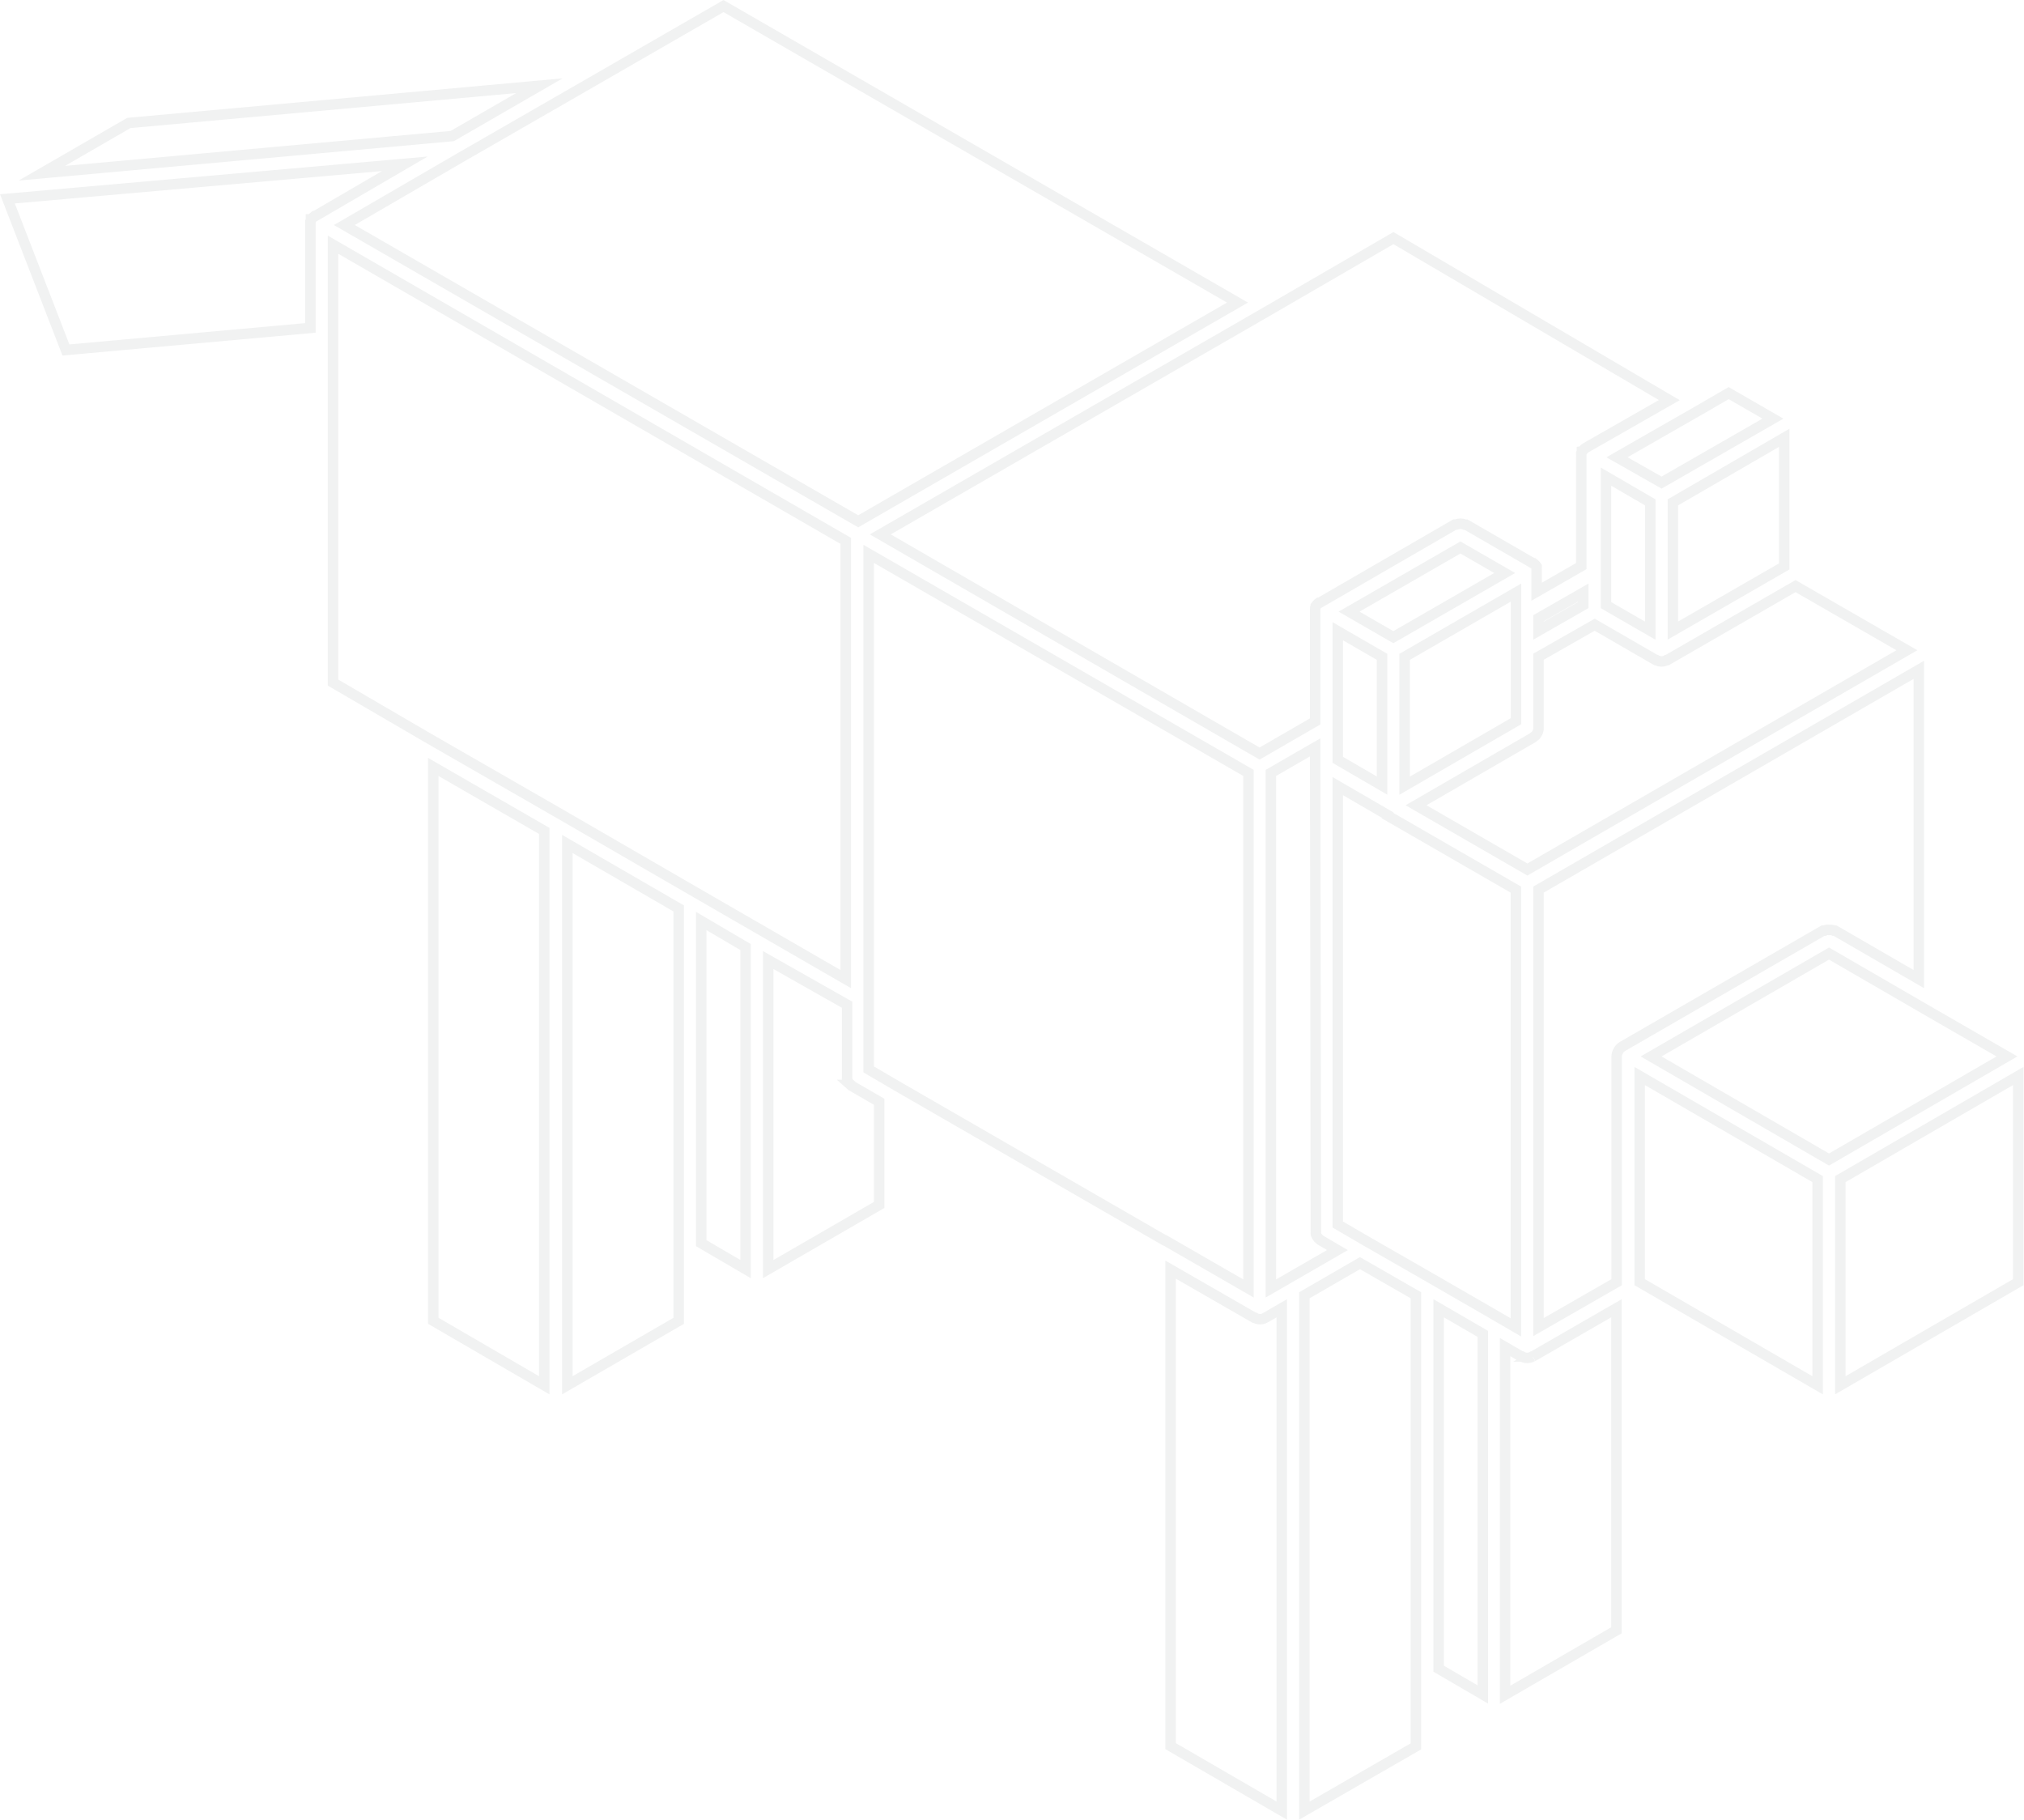
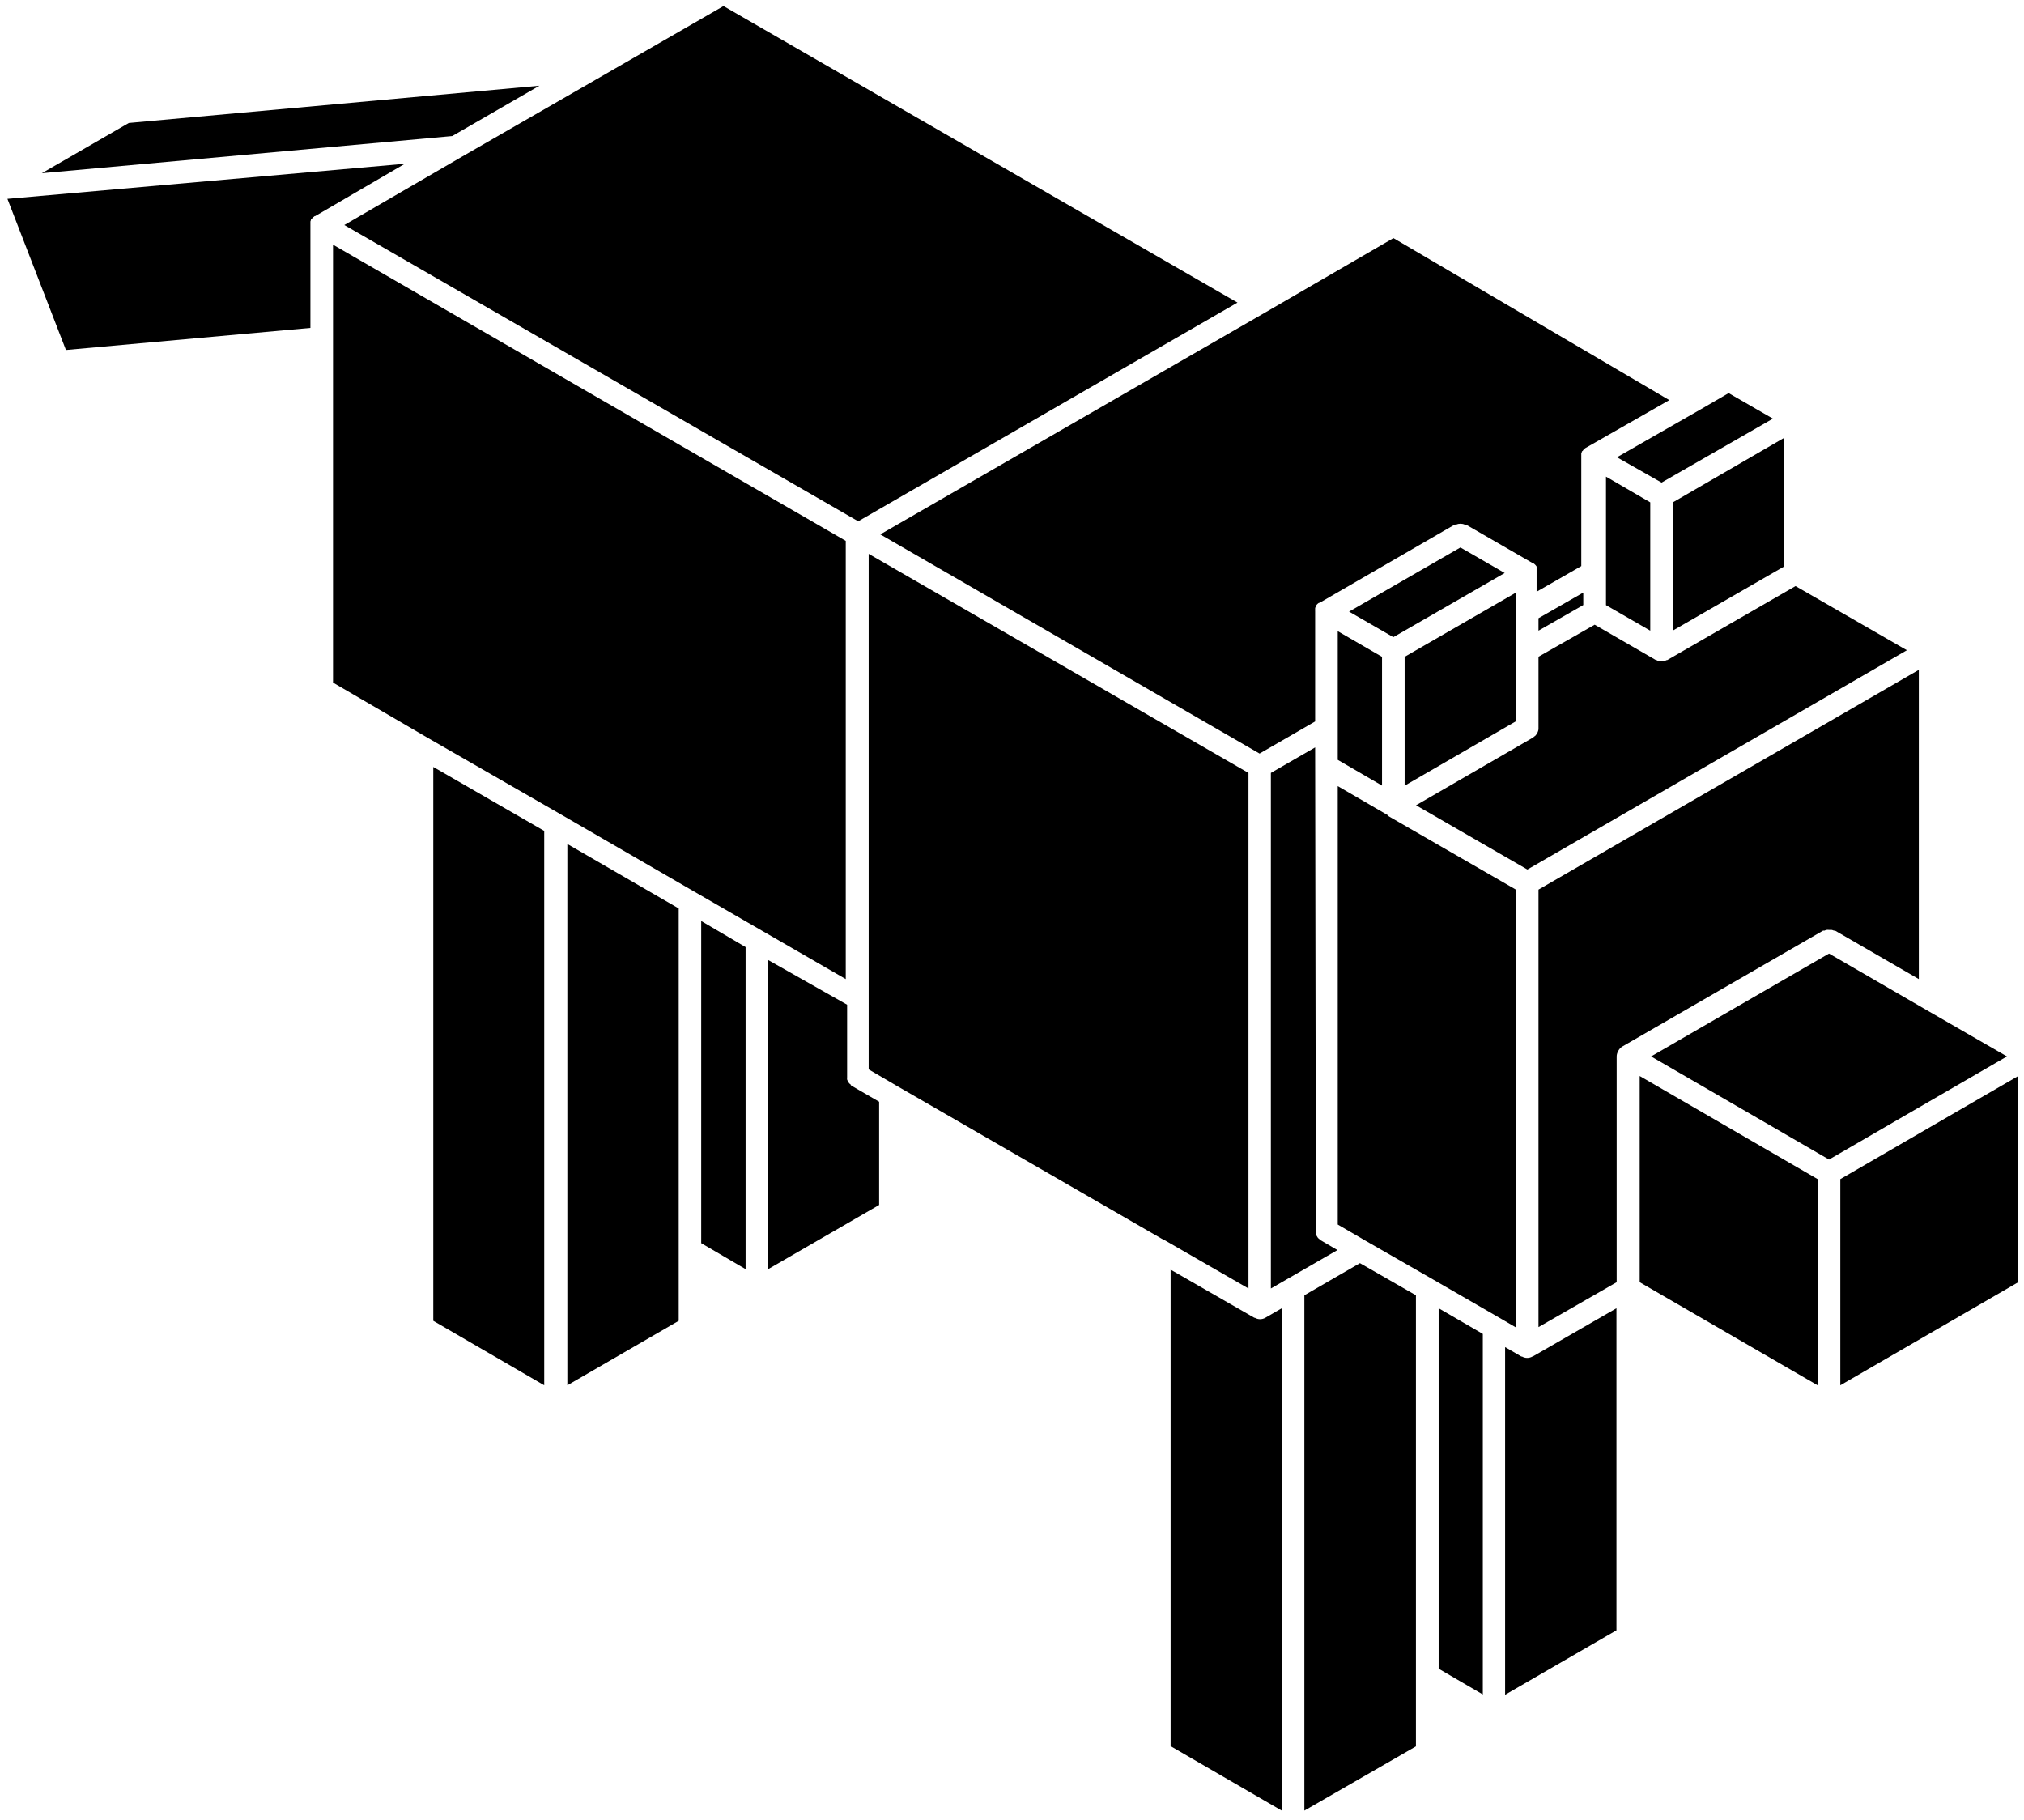
<svg xmlns="http://www.w3.org/2000/svg" id="Layer_1" data-name="Layer 1" viewBox="0 0 193.39 173.85">
-   <defs>
-     <style>.cls-1{fill:none;stroke:#f1f2f2;stroke-miterlimit:10;}</style>
-   </defs>
  <path class="cls-1" d="M31.82,32.31V65.22l9,5.25h0l12.8,7.36h0l12.8,7.41,6.39,3.69,8,4.62V51.68L31.82,23.38Z" />
  <path class="cls-1" d="M122.47,125l-1.57.91h0l0,0a1,1,0,0,1-1,0l-.05,0h0l-8-4.6v45.53L122.47,173Z" />
  <path class="cls-1" d="M125.66,71.41l-4.23,2.44v49.26l1.58-.91,4.78-2.76-1.59-.93s-.06-.06-.1-.08l-.17-.15a1,1,0,0,1-.11-.17,1.51,1.51,0,0,1-.09-.18.85.85,0,0,1,0-.22.79.79,0,0,1,0-.13Z" />
  <path class="cls-1" d="M81.31,103.66l-.17-.15a1.77,1.77,0,0,1-.12-.17,1.08,1.08,0,0,1-.08-.19.79.79,0,0,1,0-.22s0-.08,0-.13V96L73.4,91.73v29.53L84,115.13v-9.86l-2.64-1.53-.09-.08Z" />
  <path class="cls-1" d="M146.47,129.61h-.05a1,1,0,0,1-1,0h-.06l-1.55-.9v33.22l10.64-6.16V125l-8,4.61Z" />
  <path class="cls-1" d="M132.59,77.88h0l-4.77-2.77V117l2.66,1.55h0l6.43,3.69h0l6.39,3.69h0l1.54.9V85l-12.26-7.07Z" />
  <path class="cls-1" d="M141.68,127.45,137.46,125v34.44l4.22,2.46Z" />
  <path class="cls-1" d="M135.29,160.07V123.76l-5.35-3.07-5.31,3.07V173l10.66-6.14Z" />
  <path class="cls-1" d="M111.29,118.5l8,4.61V73.85L83,52.92v49.26l2.63,1.54,25.62,14.78Z" />
  <path class="cls-1" d="M56.86,7.65l0,0h0L44.09,15h0l0,0L32.9,21.5,82,49.81l36.24-20.9L69.13.58,56.86,7.65Z" />
  <path class="cls-1" d="M43.21,13l8.33-4.81L12.31,11.75,4,16.55Z" />
  <path class="cls-1" d="M6.3,33.44l23.36-2.11V21.5s0,0,0-.06,0-.09,0-.14,0-.1,0-.14l.05-.14s0,0,0-.06l.05,0a.5.5,0,0,1,.08-.12l.11-.1.11-.09.05,0,8.57-5L.71,19Z" />
  <path class="cls-1" d="M64.85,119.44V86.8L54.21,80.64v51.72l10.64-6.16Z" />
  <path class="cls-1" d="M52,79.39,41.4,73.28V126.2L52,132.36Z" />
  <path class="cls-1" d="M71.24,121.26V90.49L67,88v30.78Z" />
  <path class="cls-1" d="M175.84,132.36l17-9.85v-19.7l-17,9.85Z" />
  <path class="cls-1" d="M183.82,96.36h0l-9.06-5.25-17,9.83,17,9.85,17-9.85Z" />
  <path class="cls-1" d="M173.67,112.66l-17-9.85v19.7l17,9.85Z" />
  <path class="cls-1" d="M147,126.8l7.47-4.29V100.94a.43.43,0,0,1,0,0,1,1,0,0,1,.13-.48v0A1.06,1.06,0,0,1,155,100s0,0,0,0l19.19-11.08.14,0a.68.68,0,0,1,.2-.07.79.79,0,0,1,.22,0H175a.81.81,0,0,1,.22.07l.12,0,8,4.63V64L147,85V126.8Z" />
  <path class="cls-1" d="M158.76,46.11,169.4,40l-4.23-2.44-2.67,1.55h0l-8,4.58Z" />
  <path class="cls-1" d="M120.9,29.85,84.11,51.06,120.35,72l5.31-3.07V58.44a.14.14,0,0,1,0-.07.3.3,0,0,1,0-.13.8.8,0,0,1,0-.15l.06-.13s0,0,0-.06l0,0,.09-.12.11-.11.1-.07.06,0L139,50.12s.1,0,.14,0l.19-.06a1.11,1.11,0,0,1,.42,0,.86.86,0,0,1,.21.07l.12,0,6.39,3.69.05,0,.11.09.11.11.08.11,0,.05s0,0,0,.07a.61.61,0,0,1,0,.12c0,.05,0,.1,0,.14s0,.1,0,.15,0,0,0,.06v1.82l4.27-2.45V43.65a.19.19,0,0,1,0-.07.78.78,0,0,1,0-.14l0-.14.06-.13s0,0,0-.06a.12.12,0,0,1,.05,0,.76.76,0,0,1,.08-.11l.1-.11.12-.09,0,0,8-4.57L133.14,22.75l-12.24,7.1Z" />
  <path class="cls-1" d="M159.84,60.25l10.64-6.13V41.83L159.84,48Z" />
  <path class="cls-1" d="M143.77,54.75l-4.23-2.44L128.9,58.44l4.23,2.44Z" />
  <path class="cls-1" d="M127.82,69.54V72.6l4.23,2.46V62.76l-4.23-2.45Z" />
  <path class="cls-1" d="M159.3,63.07h-.06a1,1,0,0,1-.48.13,1,1,0,0,1-.49-.13l-.05,0h0l-5.85-3.38L147,62.75v6.79s0,.08,0,.13a.8.8,0,0,1-.05.21.66.66,0,0,1-.09.19,1,1,0,0,1-.11.17.9.9,0,0,1-.18.15s-.05.06-.09.08l-11.18,6.47,10.64,6.14,36.26-20.95L171.56,56Z" />
  <path class="cls-1" d="M147,60.26l4.28-2.45V56.62L147,59.07Z" />
  <path class="cls-1" d="M153.45,54.75v3.07l4.23,2.44V48l-4.23-2.46Z" />
  <path class="cls-1" d="M144.85,62.13V56.62l-10.64,6.14V75.07l10.64-6.16Z" />
</svg>
